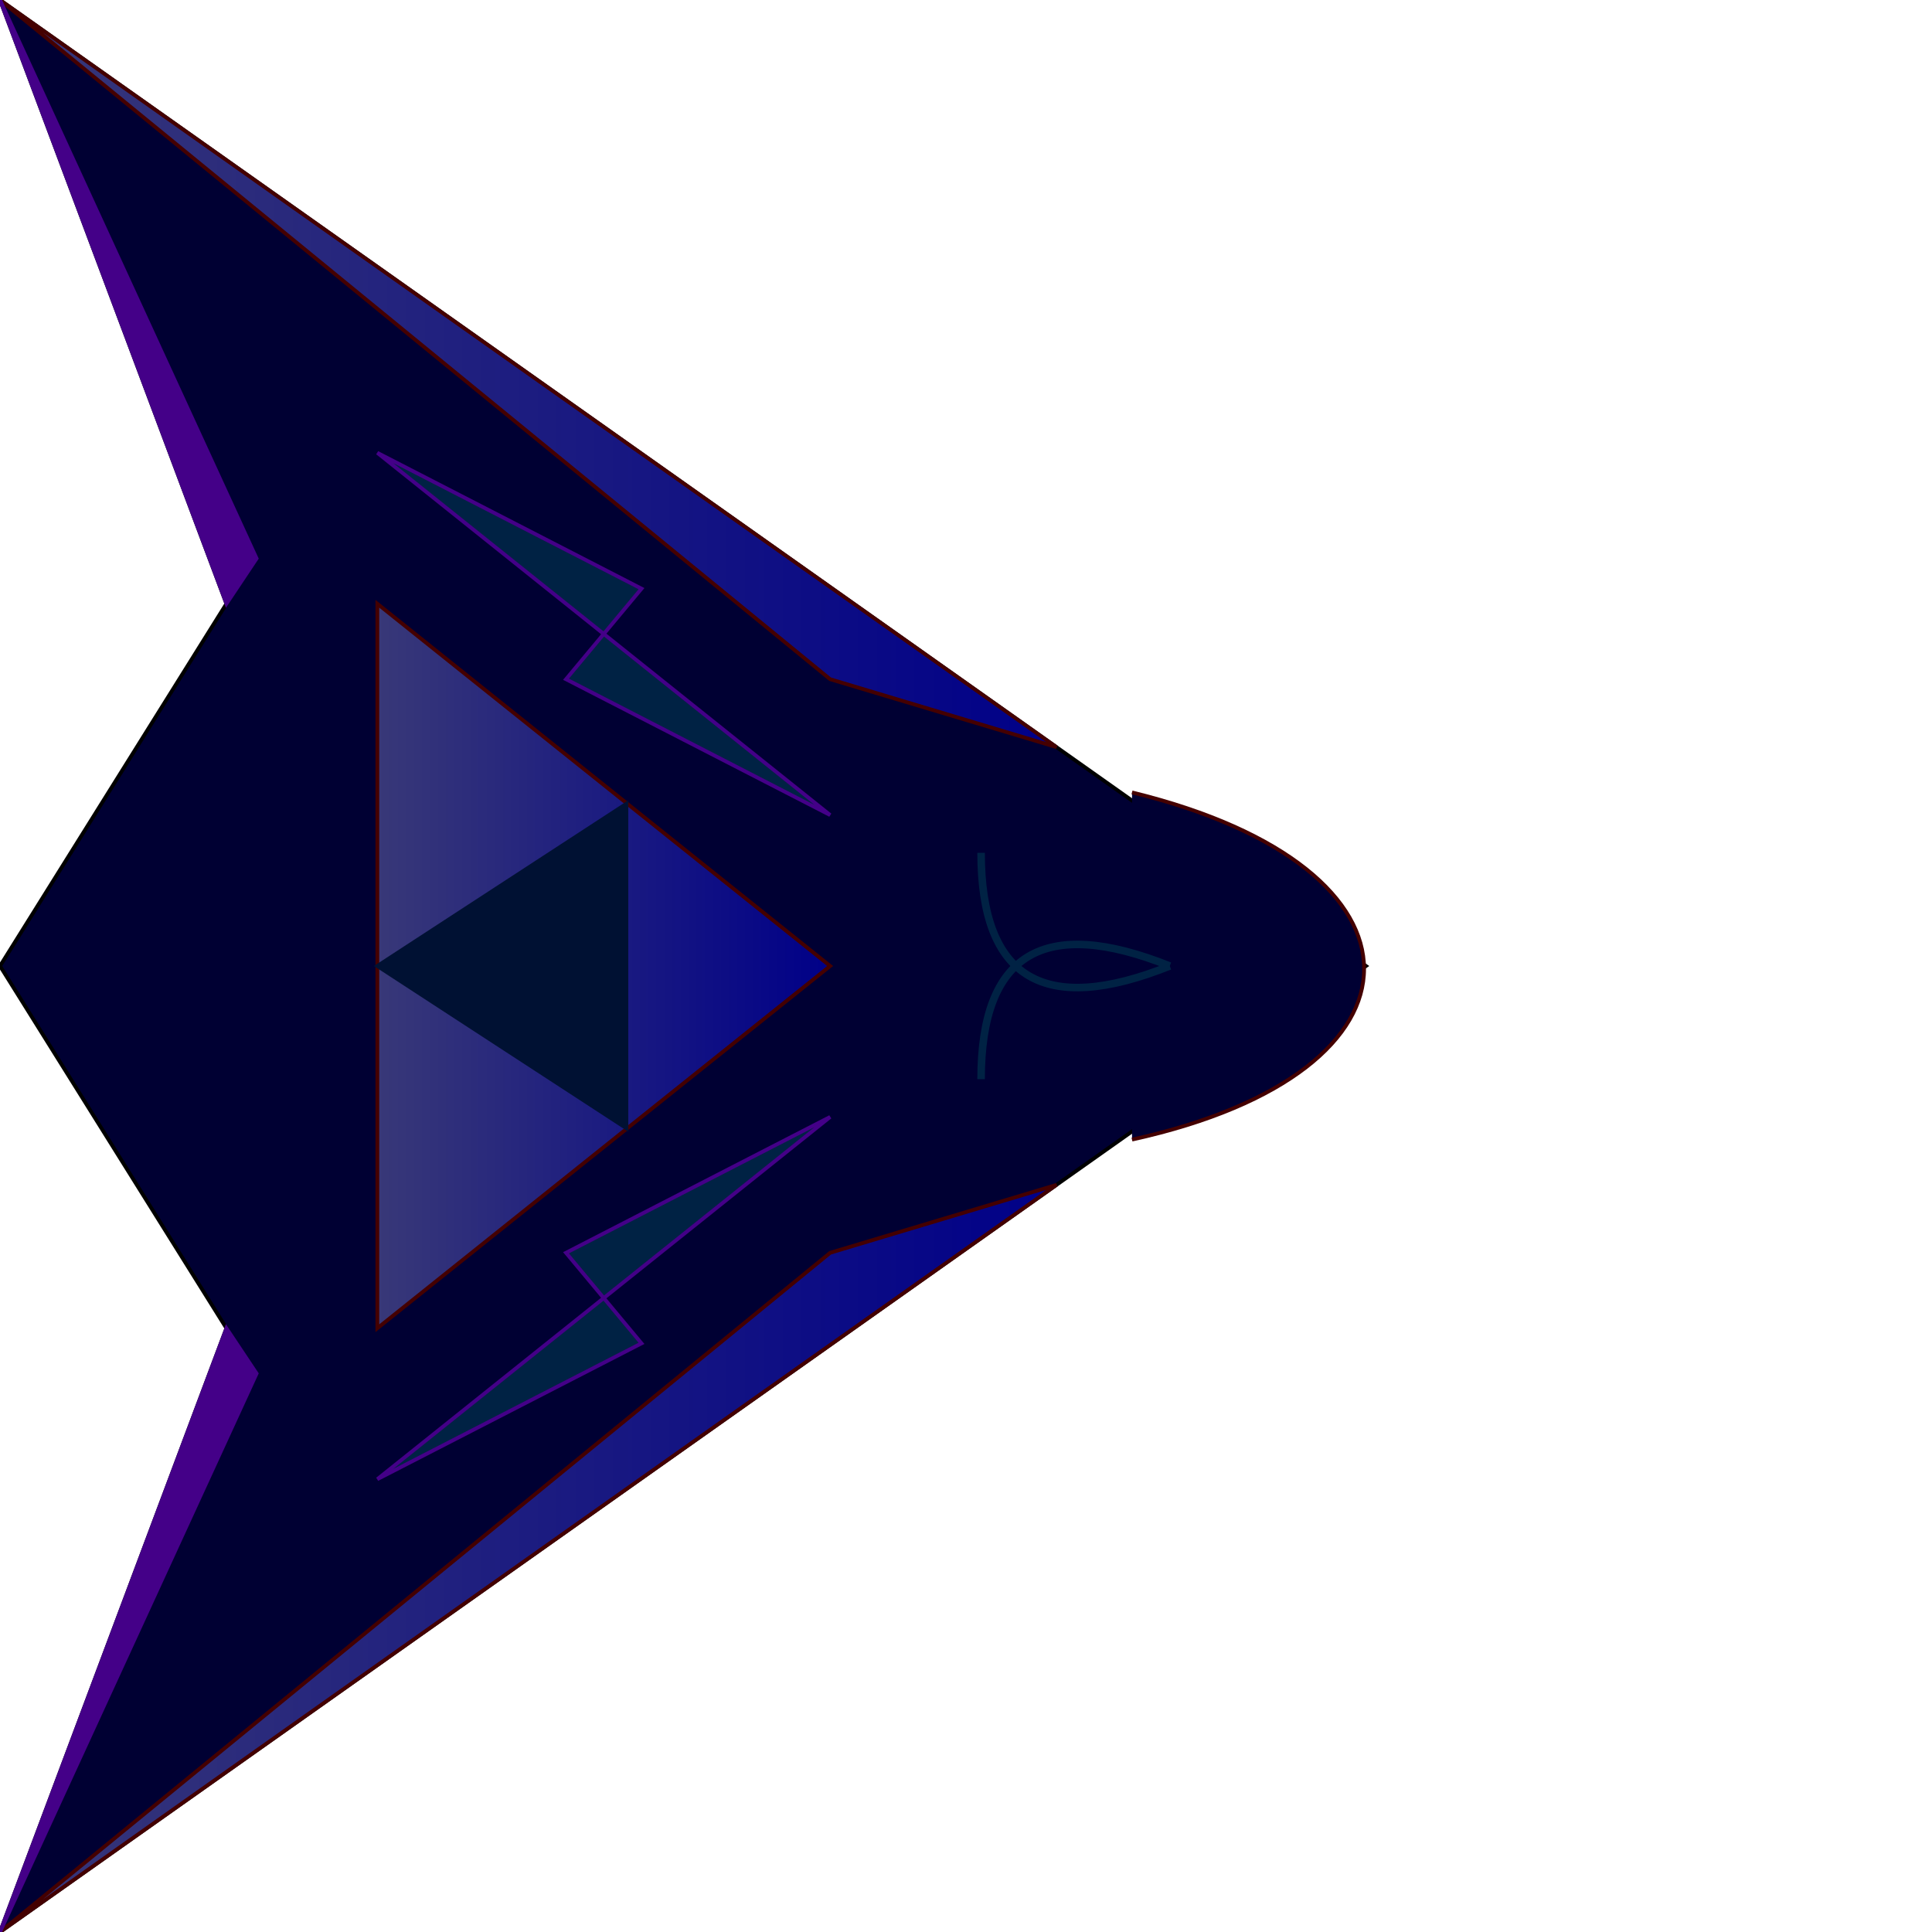
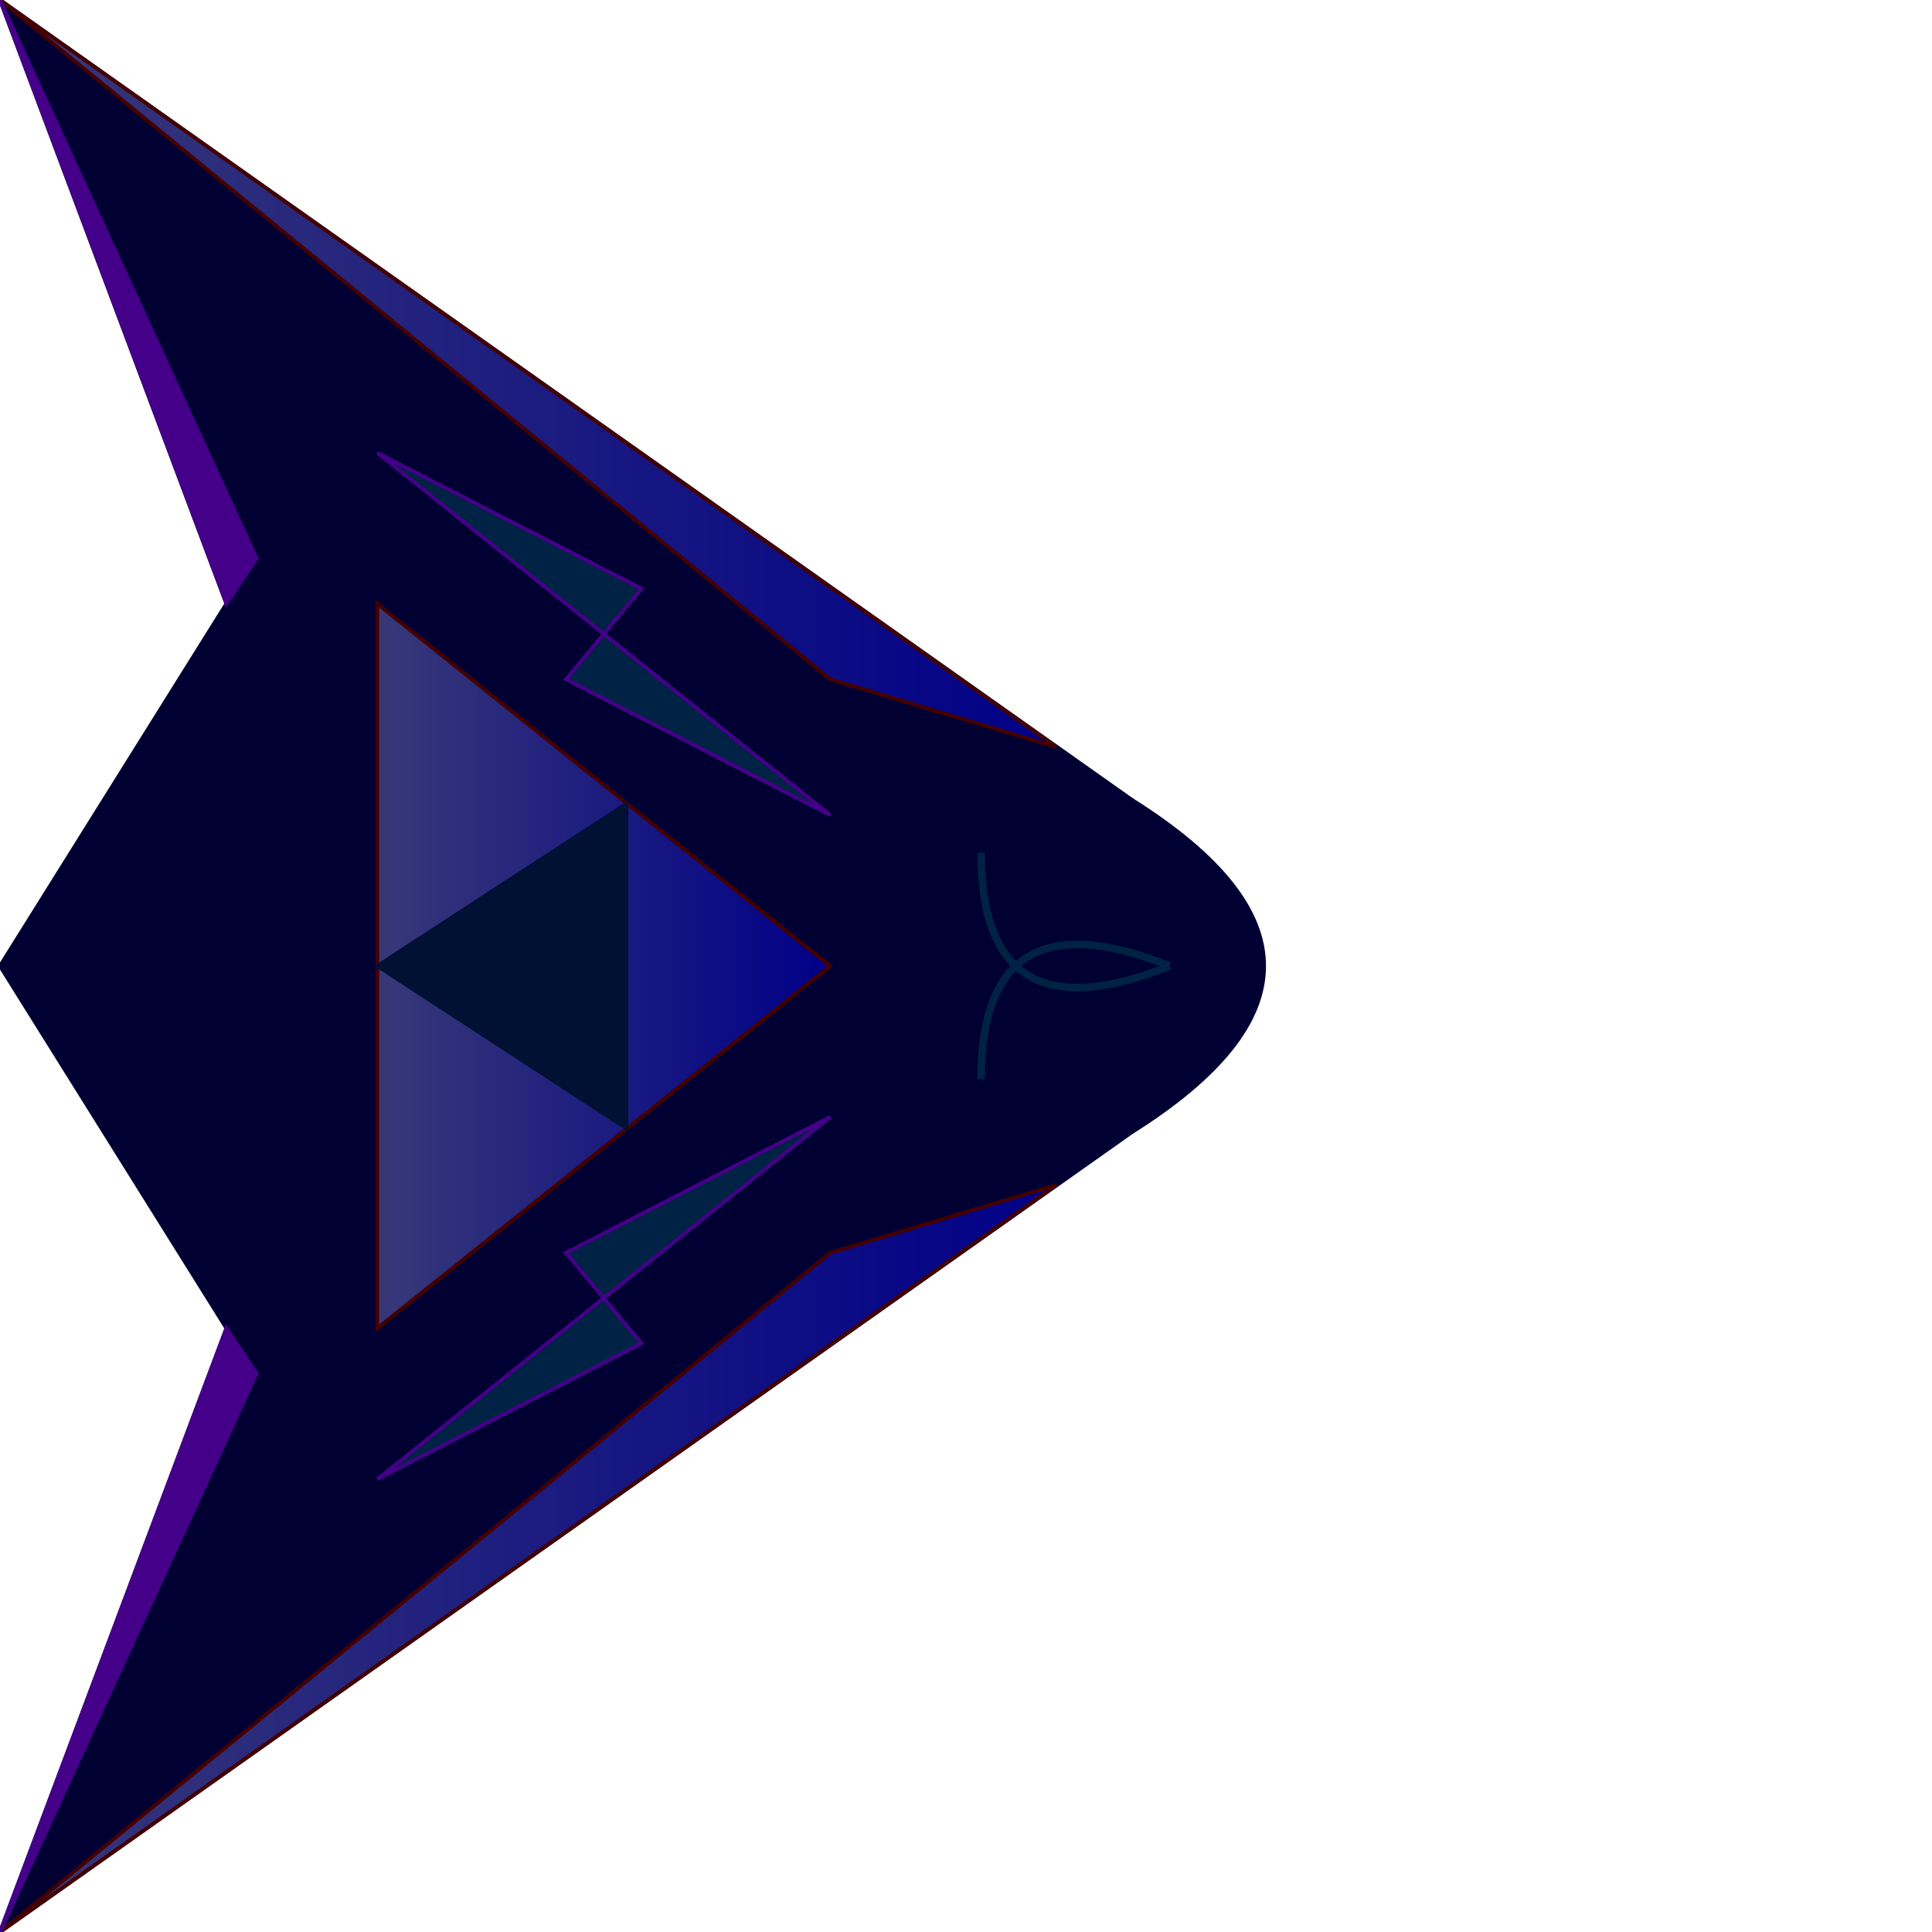
<svg xmlns="http://www.w3.org/2000/svg" version="1.1" width="512" height="512">
  <defs>
    <linearGradient id="gradient">
      <stop offset="0%" stop-color="#383878" />
      <stop offset="100%" stop-color="#008" />
    </linearGradient>
  </defs>
-   <path d="M0,0 L362,256 L0,512 L60,352 L0,256 L60,160 Z" stroke="black" fill="#000033" />
+   <path d="M0,0 L300,212 L300,300 L0,512 L60,352 L0,256 L60,160 Z" stroke="#000033" fill="#000033" />
  <path d="M0,0 L280,198 L220,180 Z" stroke="#400" fill="url(#gradient)" />
  <path d="M0,512 L280,314 L220,332 Z" stroke="#400" fill="url(#gradient)" />
  <path d="M0,0 L60,160 L68,148 Z" stroke="#440088" fill="#440088" />
  <path d="M0,512 L60,352 L68,364 Z" stroke="#440088" fill="#440088" />
  <path d="M100,160 L220,256 L100,352 Z" stroke="#400" fill="url(#gradient)" />
  <path d="M166,213 L166,299 L100,256 Z" stroke="#013" fill="#013" />
  <path d="M100,120 L160,168 L150,180 L220,216 L160,168 L170,156 Z" stroke="#408" fill="#024" />
  <path d="M100,392 L160,344 L150,332 L220,296 L160,344 L170,356 Z" stroke="#408" fill="#024" />
-   <path d="M300,210 C382,230 382,284 300,302" stroke="#400" fill="#000033" />
+   <path d="M300,212 Q370,256 300,300" stroke="#000033" fill="#000033" />
  <path d="M260,226 Q260,276 310,256" stroke="#024" stroke-width="2" fill="#408" fill-opacity="0" />
  <path d="M260,286 Q260,236 310,256" stroke="#024" stroke-width="2" fill="#408" fill-opacity="0" />
</svg>
